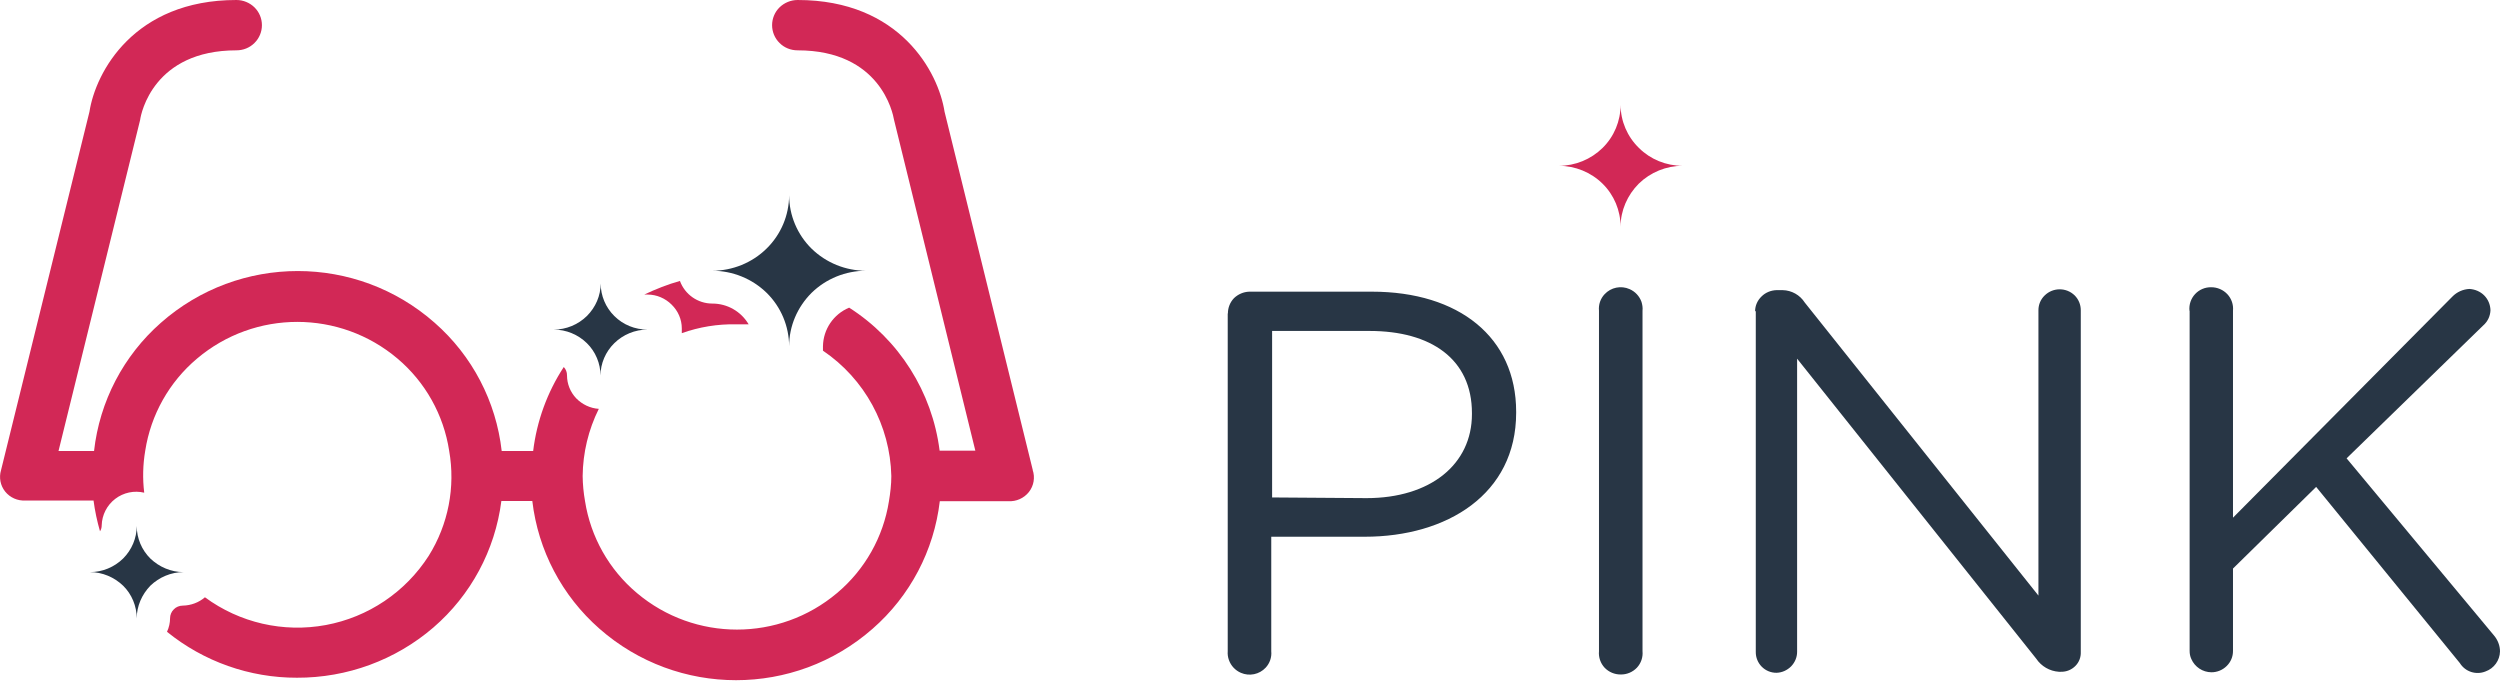
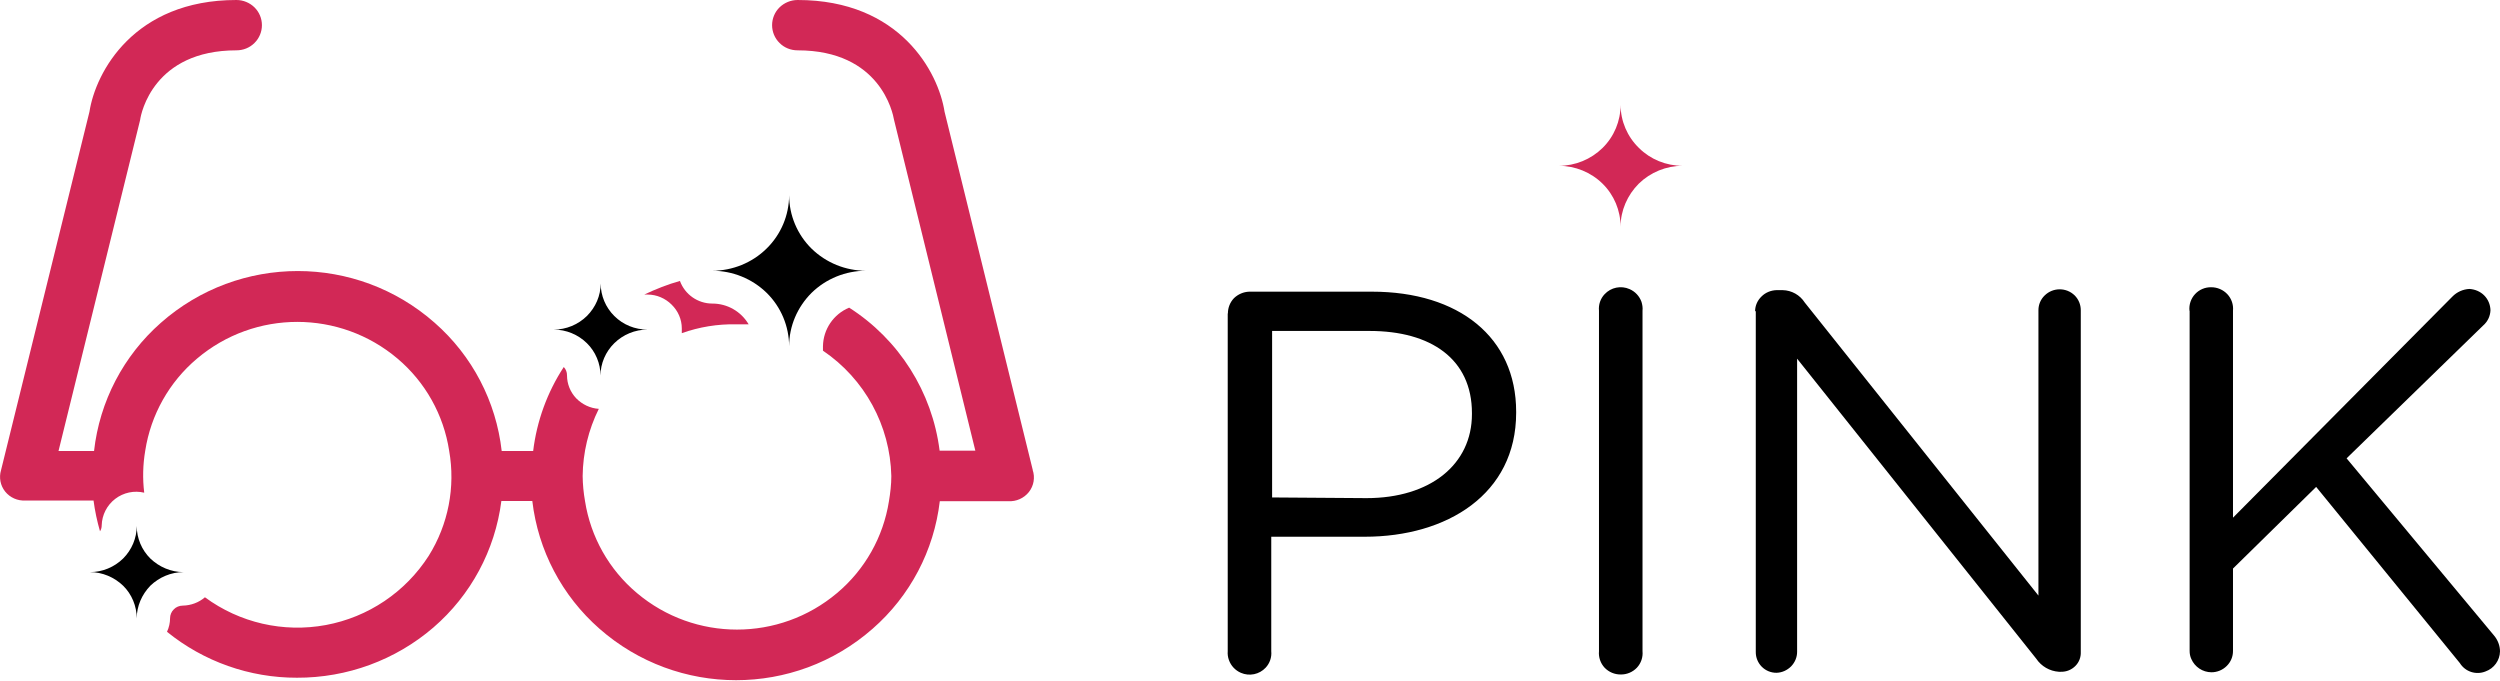
- <svg xmlns="http://www.w3.org/2000/svg" width="147" height="40" fill="none">
-   <path d="M72.2 18.43c0-.34.13-.66.36-.9.24-.23.56-.37.9-.38h7.21c5.11 0 8.48 2.68 8.48 7.06v.06c0 4.8-4.08 7.29-8.9 7.29h-5.5v6.73a1.24 1.24 0 0 1-.33.97 1.29 1.29 0 0 1-1.46.3 1.29 1.29 0 0 1-.7-.75 1.24 1.24 0 0 1-.07-.52V18.43Zm8.15 10.86c3.75 0 6.2-1.98 6.2-4.94v-.06c0-3.18-2.41-4.83-6.02-4.83H74.8v9.79l5.55.04ZM94.02 18.27a1.24 1.24 0 0 1 .33-.97 1.29 1.29 0 0 1 1.47-.3 1.29 1.29 0 0 1 .7.75c.05.17.08.34.06.52v20.02a1.25 1.25 0 0 1-.33.97 1.29 1.29 0 0 1-.95.4 1.3 1.3 0 0 1-.95-.4 1.26 1.26 0 0 1-.33-.97V18.27ZM103.2 18.3c0-.33.14-.64.38-.87.23-.23.55-.36.88-.37h.36a1.58 1.58 0 0 1 1.3.73l13.74 17.23V18.24c0-.33.13-.64.37-.87a1.26 1.26 0 0 1 1.76 0c.23.23.36.54.36.87v20.1a1.09 1.09 0 0 1-.32.82 1.15 1.15 0 0 1-.84.34h-.13a1.74 1.74 0 0 1-1.33-.77l-14.06-17.64v17.24c0 .32-.13.62-.35.85-.23.23-.53.37-.86.38a1.21 1.21 0 0 1-1.22-1.23V18.3h-.04ZM128.74 18.27a1.26 1.26 0 0 1 1.28-1.38 1.3 1.3 0 0 1 .95.41 1.25 1.25 0 0 1 .33.97v12.17l12.9-13a1.5 1.5 0 0 1 1-.45c.33.02.64.15.87.38.23.23.36.54.37.87a1.24 1.24 0 0 1-.42.89l-8.04 7.82 8.67 10.42c.22.26.35.6.35.93a1.28 1.28 0 0 1-.85 1.18 1.23 1.23 0 0 1-1.51-.49l-8.45-10.36-4.89 4.8v4.84a1.22 1.22 0 0 1-.37.89 1.27 1.27 0 0 1-.9.37 1.3 1.3 0 0 1-1.18-.78c-.07-.15-.1-.31-.1-.48v-20h-.01Z" fill="#283645" />
+ <svg xmlns="http://www.w3.org/2000/svg" width="147" height="40">
+   <path d="M72.2 18.43c0-.34.13-.66.36-.9.24-.23.56-.37.9-.38h7.21c5.11 0 8.48 2.68 8.48 7.06v.06c0 4.8-4.08 7.29-8.9 7.29h-5.5v6.73a1.24 1.24 0 0 1-.33.97 1.29 1.29 0 0 1-1.46.3 1.29 1.29 0 0 1-.7-.75 1.24 1.24 0 0 1-.07-.52V18.43Zm8.15 10.86c3.75 0 6.2-1.98 6.2-4.94v-.06c0-3.18-2.41-4.83-6.02-4.83H74.8v9.79l5.55.04ZM94.02 18.27a1.24 1.24 0 0 1 .33-.97 1.29 1.29 0 0 1 1.47-.3 1.29 1.29 0 0 1 .7.75c.05.17.08.34.06.52v20.02a1.25 1.25 0 0 1-.33.97 1.29 1.29 0 0 1-.95.4 1.3 1.3 0 0 1-.95-.4 1.26 1.26 0 0 1-.33-.97V18.27ZM103.2 18.3c0-.33.14-.64.38-.87.23-.23.55-.36.88-.37h.36a1.58 1.58 0 0 1 1.3.73l13.74 17.23V18.24c0-.33.13-.64.37-.87a1.26 1.26 0 0 1 1.76 0c.23.23.36.54.36.87v20.1a1.09 1.09 0 0 1-.32.82 1.15 1.15 0 0 1-.84.34h-.13a1.74 1.74 0 0 1-1.33-.77l-14.06-17.64v17.24c0 .32-.13.62-.35.85-.23.23-.53.37-.86.38a1.21 1.21 0 0 1-1.22-1.23V18.3h-.04ZM128.74 18.27a1.26 1.26 0 0 1 1.28-1.38 1.3 1.3 0 0 1 .95.41 1.25 1.25 0 0 1 .33.97v12.17l12.9-13a1.5 1.5 0 0 1 1-.45c.33.02.64.15.87.38.23.23.36.54.37.87a1.24 1.24 0 0 1-.42.89l-8.04 7.82 8.67 10.42c.22.26.35.6.35.93a1.28 1.28 0 0 1-.85 1.18 1.23 1.23 0 0 1-1.51-.49l-8.45-10.36-4.89 4.8v4.84a1.22 1.22 0 0 1-.37.89 1.27 1.27 0 0 1-.9.37 1.3 1.3 0 0 1-1.18-.78c-.07-.15-.1-.31-.1-.48v-20h-.01Z" />
  <path d="M98.94 9.75c-.97 0-1.9-.38-2.57-1.05a3.55 3.55 0 0 1-1.08-2.53c0 .95-.38 1.86-1.06 2.53a3.67 3.67 0 0 1-2.57 1.05c.96 0 1.89.38 2.57 1.05a3.55 3.55 0 0 1 1.06 2.53c0-.95.4-1.86 1.07-2.53a3.69 3.69 0 0 1 2.58-1.05ZM43.29 19.07h.73a2.47 2.47 0 0 0-2.14-1.22 2.03 2.03 0 0 1-1.9-1.33c-.72.2-1.42.48-2.1.8h.2c.53 0 1.04.22 1.41.59.38.37.6.87.6 1.4v.28a8.97 8.97 0 0 1 3.2-.52Z" fill="#D22856" />
  <path d="M60.73 27.65 55.54 6.57C55.18 4.25 52.93 0 46.9 0c-.4 0-.78.16-1.06.43a1.47 1.47 0 0 0 0 2.1c.28.28.66.43 1.06.43 4.87 0 5.6 3.69 5.67 4.09l4.78 19.45h-2.1a11.72 11.72 0 0 0-5.32-8.41 2.5 2.5 0 0 0-1.54 2.27 2 2 0 0 1 0 .26 9.15 9.15 0 0 1 4.02 7.37c0 .5-.06 1-.14 1.48a8.85 8.85 0 0 1-3.05 5.4 9.13 9.13 0 0 1-11.77 0 8.85 8.85 0 0 1-3.05-5.4 9.03 9.03 0 0 1-.14-1.48 9.1 9.1 0 0 1 .95-3.95c-.5-.03-.98-.26-1.33-.62a1.96 1.96 0 0 1-.54-1.35.7.7 0 0 0-.19-.49 11.57 11.57 0 0 0-1.8 4.94H29.5a11.78 11.78 0 0 0-3.94-7.54 12.17 12.17 0 0 0-16.1 0 11.78 11.78 0 0 0-3.93 7.54H3.44l4.8-19.47c.05-.4.8-4.09 5.66-4.09.4 0 .78-.15 1.06-.43a1.47 1.47 0 0 0 0-2.1A1.52 1.52 0 0 0 13.9 0C7.87 0 5.62 4.25 5.26 6.57L.06 27.65A1.38 1.38 0 0 0 .3 28.9a1.42 1.42 0 0 0 1.2.53H5.5c.08.61.21 1.22.38 1.81.07-.1.1-.23.1-.35a2.03 2.03 0 0 1 2.5-1.92 8.54 8.54 0 0 1 .06-2.47 8.85 8.85 0 0 1 3.04-5.41 9.13 9.13 0 0 1 11.8 0 8.85 8.85 0 0 1 3.03 5.41 8.78 8.78 0 0 1-1.2 6.18 9.17 9.17 0 0 1-13.16 2.44c-.36.31-.82.48-1.3.49-.2 0-.4.08-.53.22a.73.73 0 0 0-.22.52c0 .27-.06.54-.18.8a12.09 12.09 0 0 0 7.64 2.7c2.95.01 5.8-1.04 8.02-2.95a11.79 11.79 0 0 0 4-7.44h1.82c.34 2.9 1.74 5.57 3.95 7.51a12.17 12.17 0 0 0 16.06 0 11.78 11.78 0 0 0 3.95-7.5h4.02a1.44 1.44 0 0 0 1.22-.54 1.38 1.38 0 0 0 .22-1.3Z" fill="#D22856" />
-   <path d="M50.92 15.92a4.58 4.58 0 0 1-3.2-1.3 4.43 4.43 0 0 1-1.32-3.14 4.4 4.4 0 0 1-1.33 3.14c-.84.83-2 1.3-3.19 1.3 1.2 0 2.35.47 3.2 1.3a4.42 4.42 0 0 1 1.32 3.14c0-1.18.48-2.3 1.32-3.14.85-.83 2-1.3 3.2-1.3ZM38.07 19.38c-.73 0-1.43-.28-1.95-.8a2.7 2.7 0 0 1-.8-1.91c0 .72-.3 1.4-.81 1.91-.52.51-1.22.8-1.95.8.73 0 1.43.29 1.95.8.51.5.8 1.2.8 1.9 0-.71.3-1.4.81-1.9.52-.51 1.22-.8 1.95-.8ZM10.79 33.64c-.73 0-1.43-.3-1.95-.8a2.7 2.7 0 0 1-.8-1.91c0 .71-.29 1.4-.8 1.91-.52.51-1.22.8-1.95.8.73 0 1.43.3 1.95.8.51.5.8 1.2.8 1.92 0-.72.3-1.4.8-1.92.52-.5 1.22-.8 1.95-.8Z" fill="#283645" />
+   <path d="M50.92 15.92a4.58 4.58 0 0 1-3.2-1.3 4.43 4.43 0 0 1-1.32-3.14 4.4 4.4 0 0 1-1.33 3.14c-.84.83-2 1.3-3.19 1.3 1.2 0 2.35.47 3.2 1.3a4.42 4.42 0 0 1 1.32 3.14c0-1.18.48-2.3 1.32-3.14.85-.83 2-1.3 3.2-1.3ZM38.07 19.38c-.73 0-1.43-.28-1.95-.8a2.7 2.7 0 0 1-.8-1.91c0 .72-.3 1.4-.81 1.91-.52.51-1.22.8-1.95.8.73 0 1.43.29 1.95.8.51.5.8 1.2.8 1.9 0-.71.3-1.4.81-1.9.52-.51 1.22-.8 1.95-.8ZM10.79 33.64c-.73 0-1.43-.3-1.95-.8a2.7 2.7 0 0 1-.8-1.91c0 .71-.29 1.4-.8 1.91-.52.51-1.22.8-1.95.8.73 0 1.43.3 1.95.8.51.5.8 1.2.8 1.92 0-.72.3-1.4.8-1.92.52-.5 1.22-.8 1.95-.8Z" />
</svg>
